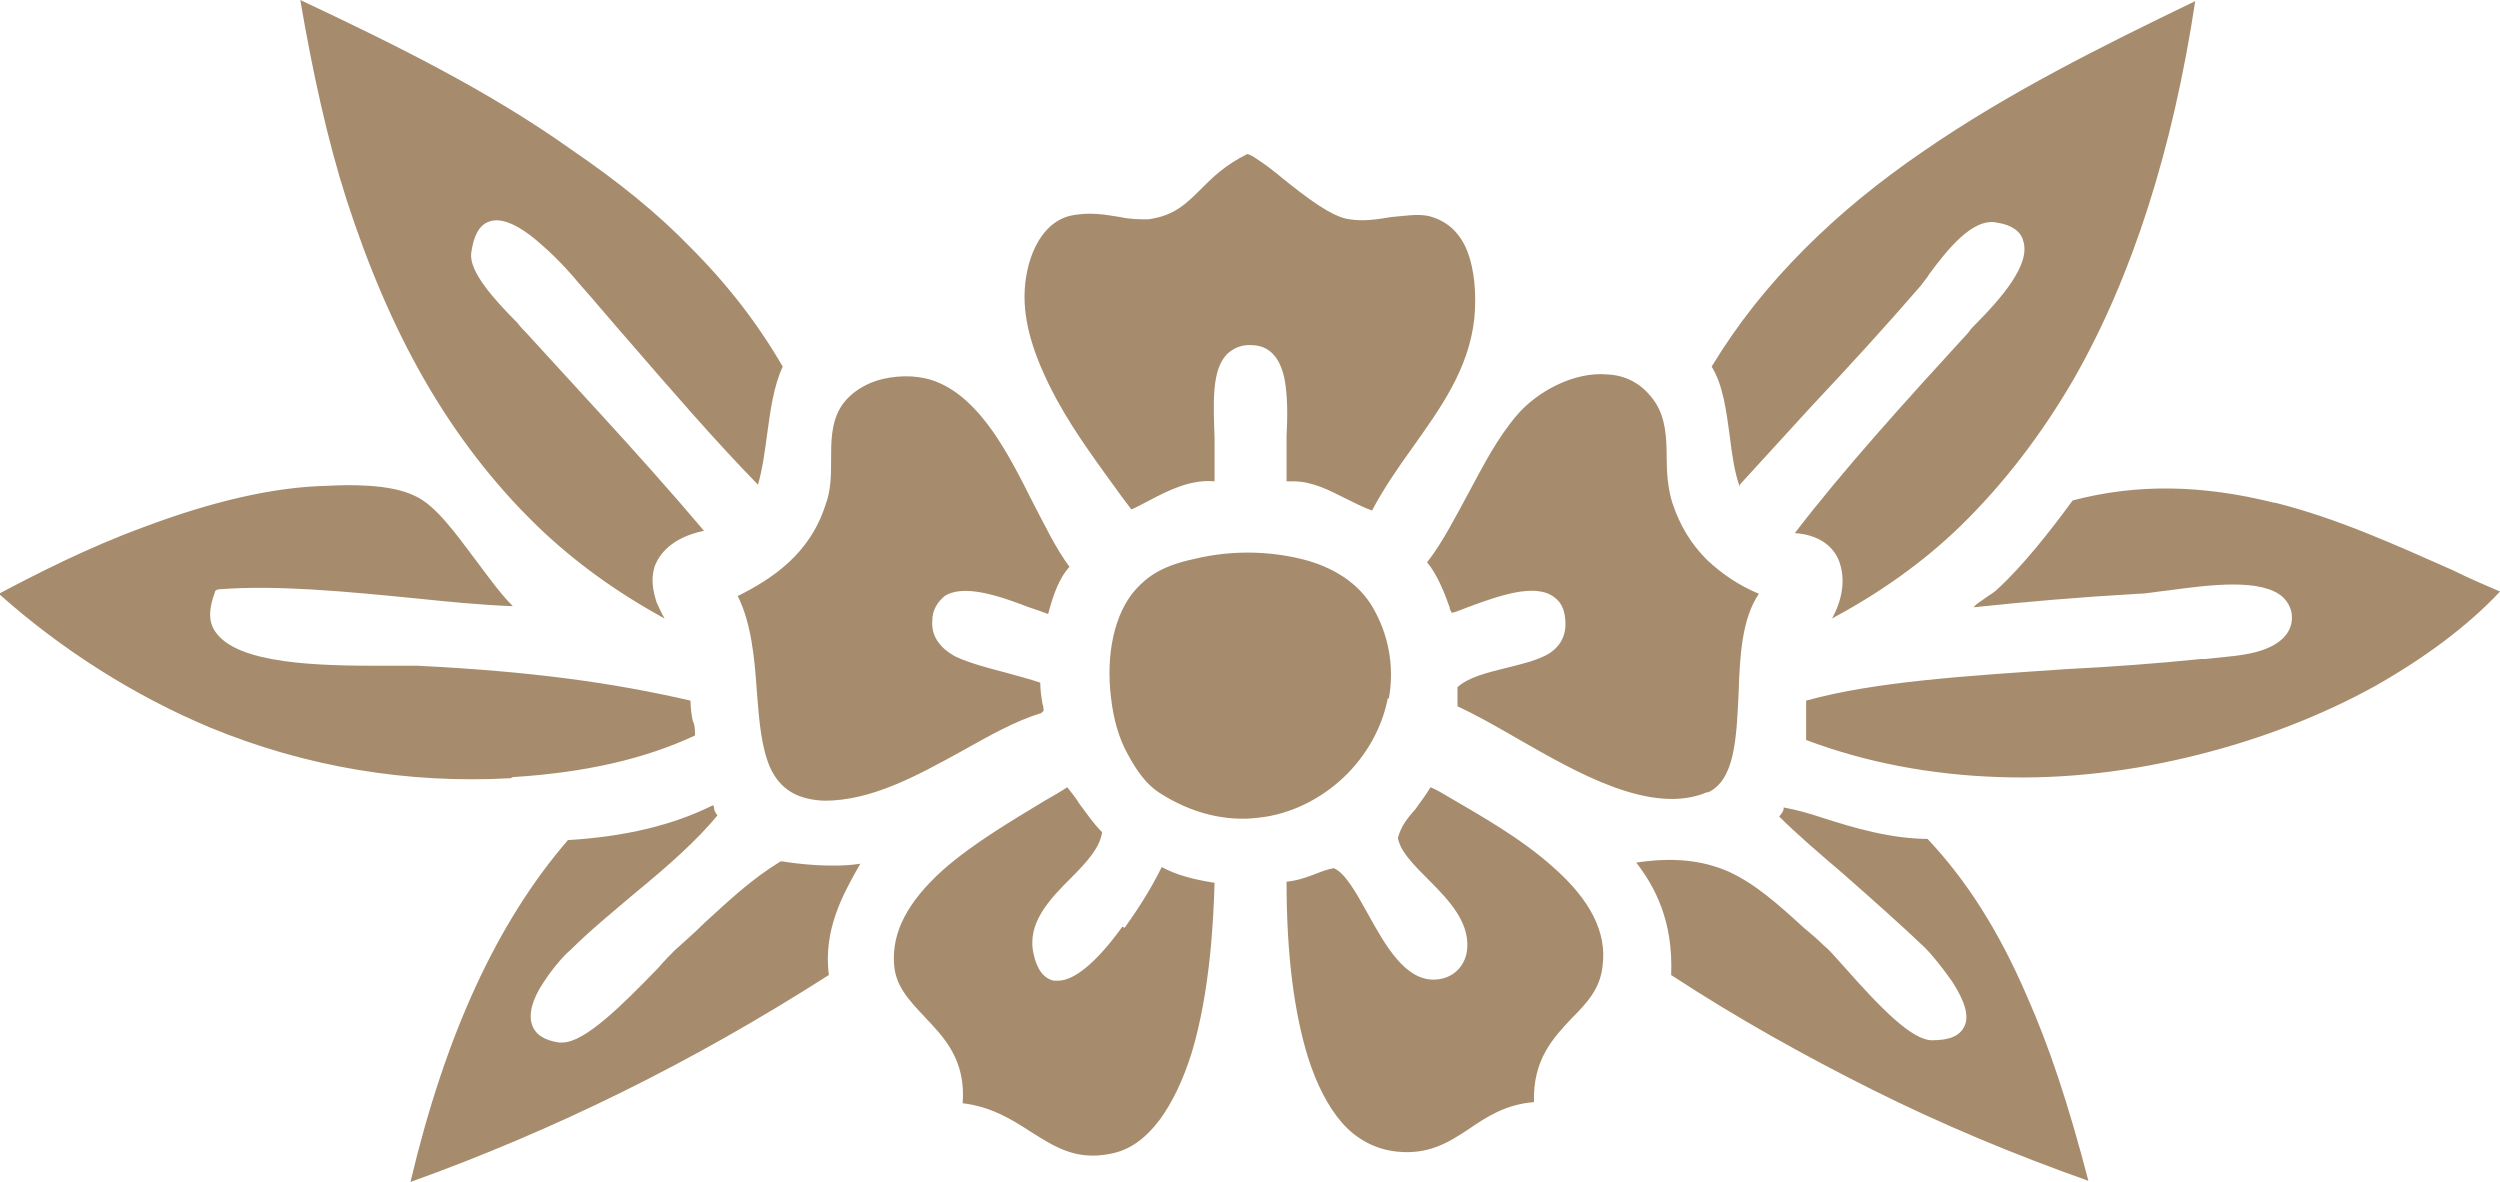
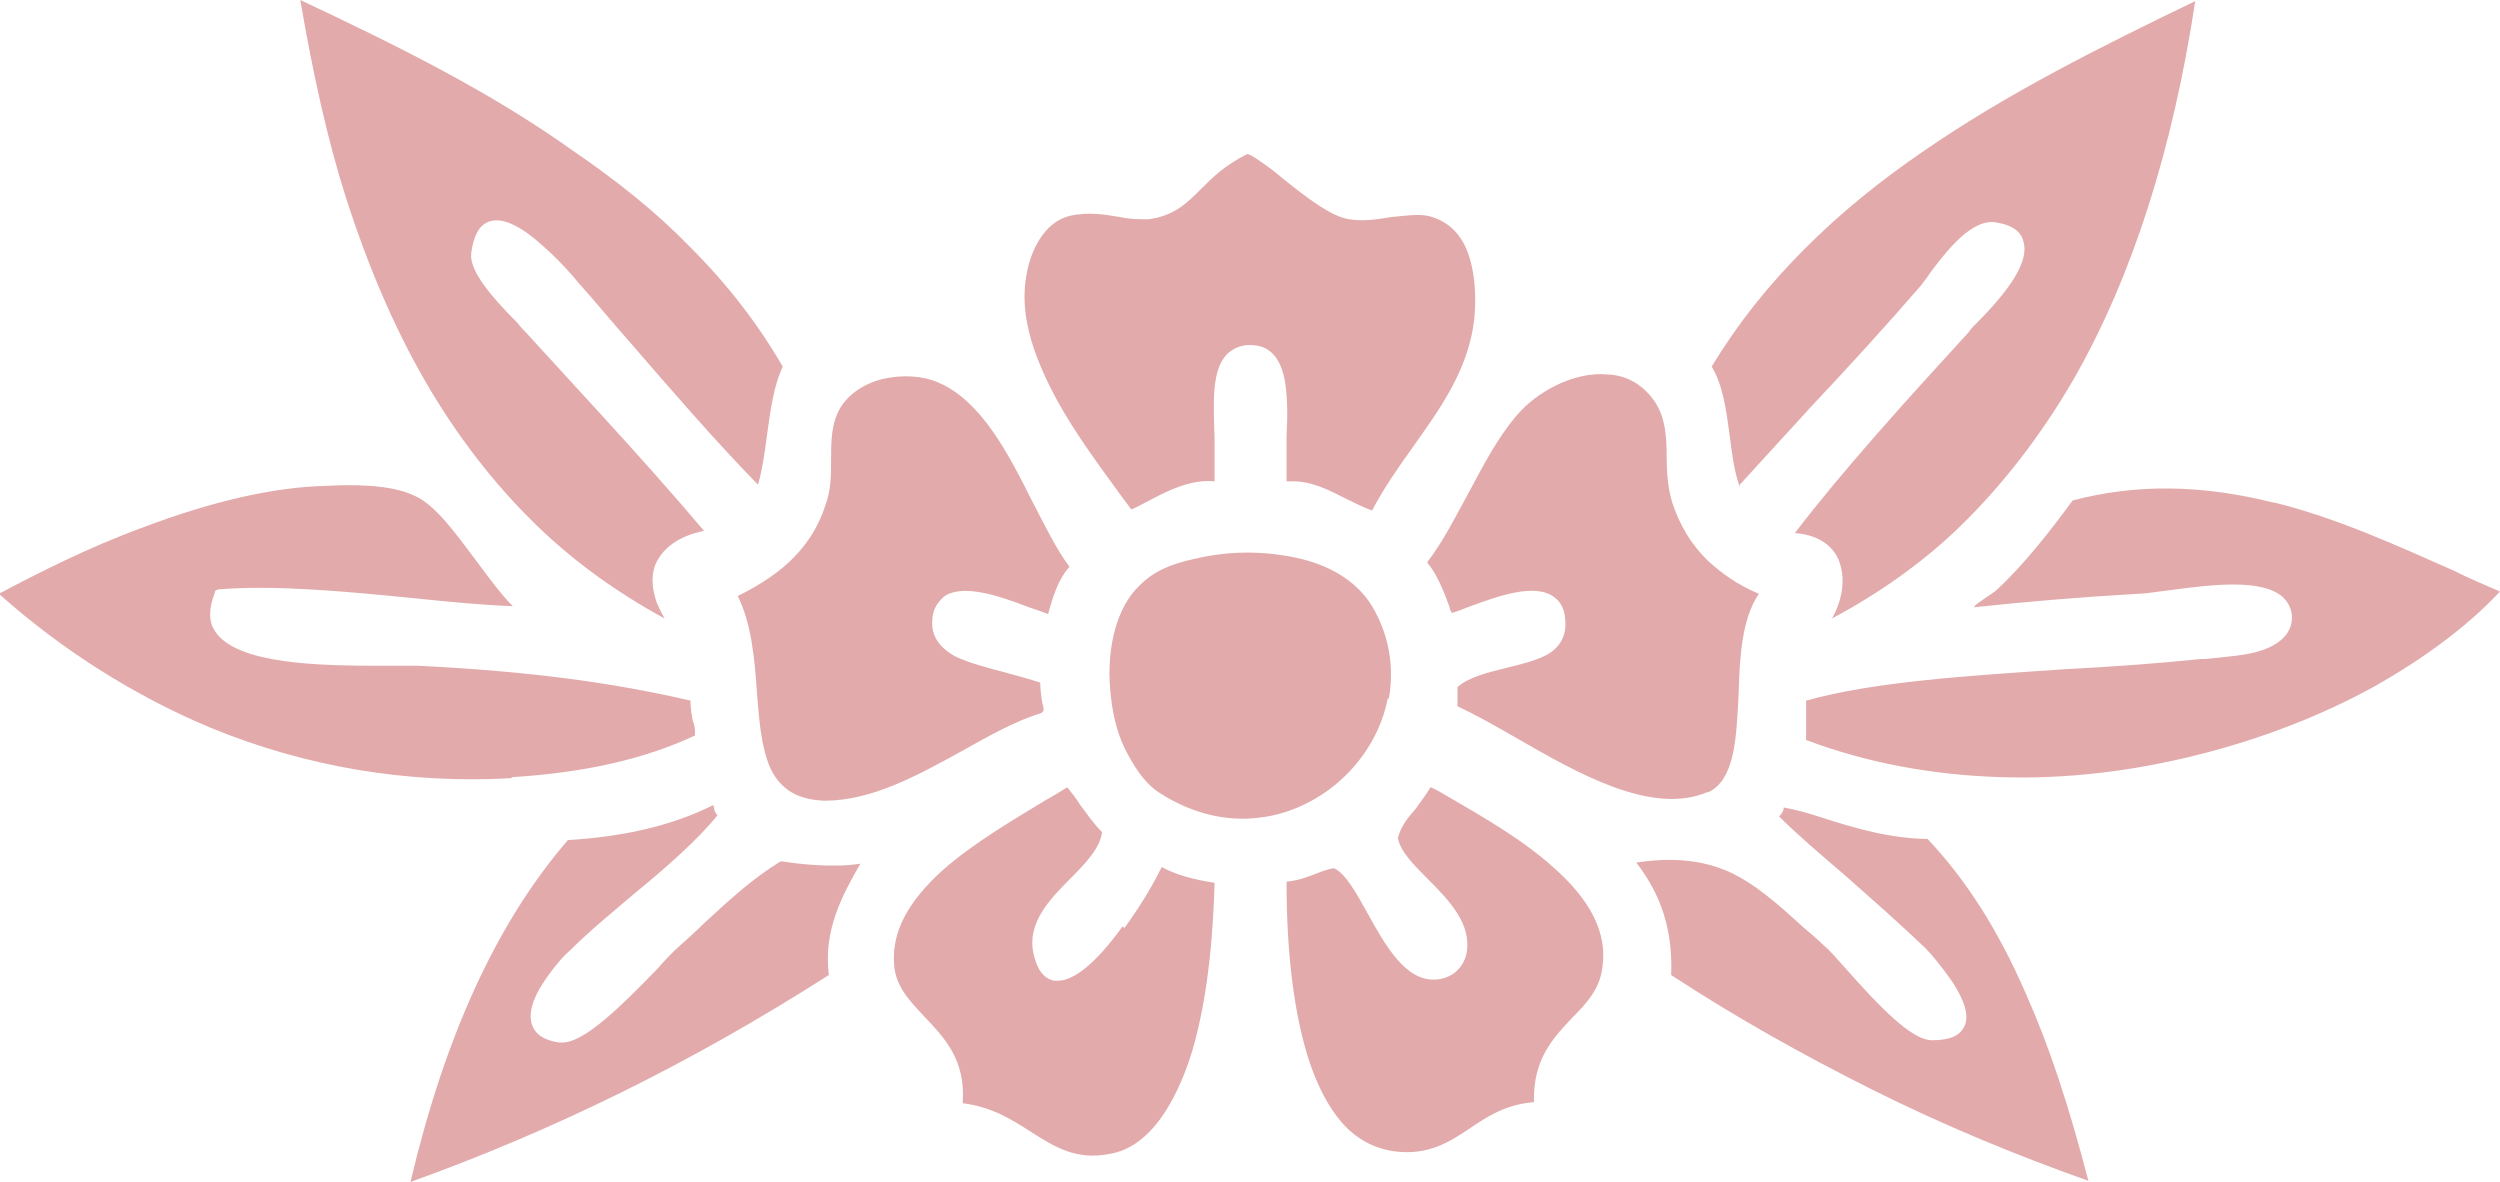
<svg xmlns="http://www.w3.org/2000/svg" id="Flyer" viewBox="0 0 22.23 10.51">
  <defs>
    <style>
            .cls-1 {
-             fill: #a68c6d;
+             fill: rgb(226, 170, 171);
            }
        </style>
  </defs>
  <path id="Separador" class="cls-1" d="M15.18,7.05c.25-.11.26-.49.28-.89.01-.33.03-.66.18-.88-.19-.08-.33-.18-.46-.3-.14-.14-.24-.3-.31-.51-.04-.13-.05-.27-.05-.4,0-.18-.01-.35-.1-.49-.1-.15-.24-.24-.42-.25-.31-.03-.64.16-.81.36,0,0,0,0,0,0-.18.21-.3.45-.43.69-.12.22-.23.44-.37.62.09.11.15.26.2.4,0,.02.01.03.02.05.04-.01.09-.03.14-.05.27-.1.6-.22.77-.09.07.05.1.13.1.24,0,.12-.06.22-.18.28-.1.05-.23.08-.35.11-.16.04-.33.08-.43.17v.17c.15.07.33.17.52.28.54.31,1.21.7,1.71.48M13.81,7.71c-.29-.26-.65-.46-.94-.63-.05-.03-.1-.06-.15-.08-.04.07-.09.13-.13.19-.07.08-.13.15-.16.26.02.12.14.24.27.37.19.19.39.4.34.66-.03.13-.13.22-.27.23-.27.02-.45-.3-.61-.59-.1-.18-.2-.36-.3-.4-.06.01-.11.03-.16.05-.08.03-.16.06-.26.07,0,.66.07,1.17.19,1.56.08.25.18.44.3.58.13.15.3.24.49.26.28.03.46-.08.64-.2.16-.11.33-.22.58-.24-.01-.38.17-.57.34-.75.13-.13.25-.26.27-.46.04-.3-.11-.59-.44-.88M12.35,6.21c.05-.28,0-.57-.15-.82-.12-.2-.34-.35-.63-.42-.29-.07-.62-.08-.95,0-.28.06-.41.15-.52.27-.19.21-.27.58-.22.97.02.18.07.36.15.5.08.15.17.27.28.34,0,0,0,0,0,0,.28.18.59.26.89.22.27-.03.54-.16.75-.36.2-.19.34-.44.39-.7M17.16,7.46c-.35,0-.68-.1-.96-.19-.12-.04-.23-.07-.34-.09,0,0,0,0,0,.01,0,.02-.02.05-.04.07.16.16.36.33.57.51.25.22.51.45.73.66.05.05.15.17.24.3.11.17.15.3.11.39-.04.09-.13.13-.29.13-.18,0-.46-.29-.77-.64-.08-.09-.15-.17-.19-.2-.06-.06-.12-.11-.18-.16-.23-.21-.43-.39-.67-.5-.23-.1-.49-.13-.82-.08.16.21.33.51.31,1,.58.38,1.19.72,1.79,1.02.62.31,1.27.58,1.92.81-.18-.69-.35-1.2-.55-1.65-.25-.58-.54-1.03-.88-1.39M20.22,4.47c-.64-.16-1.22-.17-1.79-.02-.19.26-.44.58-.67.79-.03.03-.07.05-.11.08-.04.03-.08.05-.1.08,0,0,0,0,0,0,.47-.05.94-.09,1.46-.12.07,0,.17-.02.27-.03.37-.05.83-.11,1.02.06.05.05.08.11.08.18,0,.13-.09.23-.26.29-.14.05-.33.06-.51.08h-.04c-.39.04-.8.07-1.2.09-.88.06-1.7.11-2.31.28v.35c.53.2,1.11.31,1.72.33.58.02,1.18-.05,1.77-.2.56-.14,1.1-.35,1.57-.61.44-.25.82-.53,1.11-.84-.14-.06-.28-.12-.42-.19-.5-.22-1.02-.46-1.58-.6M4.77,4.67c.34.33.72.6,1.14.83-.03-.05-.05-.1-.07-.14-.04-.12-.05-.22-.02-.32.04-.11.15-.26.44-.32-.27-.32-.6-.69-.93-1.05-.22-.24-.44-.48-.65-.71-.02-.02-.05-.05-.08-.09-.22-.22-.43-.46-.41-.62.02-.15.07-.25.16-.28.11-.04.27.03.47.21.15.13.28.28.32.33h0c.16.18.3.35.45.52.39.45.76.88,1.15,1.28.04-.14.06-.29.08-.44.03-.22.06-.44.14-.61-.22-.38-.49-.73-.82-1.06-.3-.31-.65-.59-1.06-.87C4.35.81,3.52.4,2.67,0c.11.64.24,1.24.41,1.77.19.59.42,1.13.69,1.6.28.49.62.93.99,1.29M9.97,4.41s.06.08.09.12c.05-.02.1-.05.16-.08.17-.09.37-.19.58-.17,0-.12,0-.25,0-.38-.01-.32-.03-.62.12-.76.06-.05.13-.08.23-.07.14.01.23.11.27.29.03.15.03.34.02.52,0,.14,0,.28,0,.4.02,0,.04,0,.06,0,.17,0,.32.08.46.15.08.04.16.08.24.11.1-.19.23-.38.36-.56.24-.34.5-.69.55-1.15.02-.22,0-.43-.06-.59-.07-.18-.19-.28-.35-.32-.1-.02-.21,0-.33.01-.12.02-.24.04-.37.02-.16-.02-.39-.2-.59-.36-.07-.06-.15-.12-.21-.16-.07-.05-.1-.06-.11-.06-.2.1-.31.21-.41.31-.13.13-.24.24-.47.27-.08,0-.16,0-.25-.02-.13-.02-.27-.05-.45-.01,0,0,0,0,0,0-.27.07-.4.41-.4.72,0,.27.1.57.29.92.17.31.39.6.57.85M15.47,4.31c.21-.23.43-.47.64-.7.32-.34.65-.7.97-1.07.02-.03.05-.06.08-.11.15-.2.38-.5.6-.45.13.02.21.08.23.16.07.21-.19.51-.45.77-.02.02-.03.04-.04.05-.55.6-1.12,1.23-1.54,1.78.27.02.37.17.4.27.05.15.02.33-.07.49.41-.22.8-.49,1.14-.82.38-.37.72-.81,1.01-1.31.52-.91.88-2.04,1.08-3.36-.85.41-1.67.82-2.41,1.33-.41.28-.75.56-1.06.87-.33.33-.6.67-.83,1.05.1.16.13.39.16.61.02.16.04.32.09.46M4.56,6.91c.64-.04,1.17-.16,1.62-.37,0-.05,0-.09-.02-.13-.01-.05-.02-.11-.02-.18-.69-.16-1.42-.26-2.42-.31-.09,0-.2,0-.32,0-.55,0-1.3-.01-1.49-.31-.06-.09-.05-.21,0-.34,0-.02.02-.03.04-.03.51-.04,1.13.02,1.74.08.29.03.59.06.87.07-.11-.11-.21-.25-.33-.41-.18-.24-.36-.49-.54-.57-.22-.11-.6-.1-.78-.09-.48.01-1.03.14-1.64.37-.49.18-.94.41-1.28.59.56.5,1.21.91,1.88,1.19.85.35,1.75.5,2.67.45M9.28,6.32s0-.04-.01-.06c-.01-.06-.02-.12-.02-.19-.09-.03-.2-.06-.31-.09-.15-.04-.31-.08-.44-.14-.15-.08-.22-.19-.21-.32,0-.1.05-.17.11-.22.17-.11.49,0,.75.1.06.02.12.04.17.06.04-.15.09-.31.19-.42-.12-.16-.22-.37-.33-.58-.22-.44-.46-.9-.84-1.06-.14-.06-.32-.07-.49-.03-.17.04-.31.14-.38.26,0,0,0,0,0,0-.08.14-.08.3-.08.46,0,.13,0,.27-.05.4-.14.44-.48.66-.78.81.12.24.15.55.17.85.02.26.04.5.12.68.09.19.24.28.48.29.42,0,.82-.22,1.22-.44.25-.14.48-.27.71-.34M9.98,8.24c-.23.32-.43.48-.57.48-.01,0-.03,0-.04,0-.09-.02-.15-.1-.18-.24-.06-.27.14-.48.33-.67.14-.14.26-.27.28-.41-.08-.08-.14-.17-.2-.25-.03-.05-.07-.1-.11-.15-.06.04-.13.08-.2.12-.28.17-.64.38-.91.62-.31.28-.45.55-.43.83.01.2.14.33.27.47.17.18.37.38.34.77.25.03.43.14.6.25.22.14.41.26.71.2.17-.03.31-.13.44-.3.11-.15.21-.35.29-.61.16-.54.19-1.16.2-1.5-.19-.03-.34-.07-.47-.14-.09.18-.18.33-.33.54M6.94,7.66c-.26.16-.45.34-.68.55-.08.08-.16.15-.26.24-.03.03-.09.09-.15.16-.32.33-.65.66-.85.66,0,0-.02,0-.03,0-.13-.02-.21-.07-.24-.16-.03-.09,0-.22.1-.37.09-.14.2-.26.24-.29.18-.18.39-.35.59-.52.28-.23.54-.46.72-.68-.02-.02-.03-.05-.03-.06,0,0,0-.02-.01-.03-.36.18-.79.28-1.29.31-.63.73-1.09,1.73-1.4,3.04,1.28-.46,2.5-1.06,3.72-1.84-.05-.4.12-.71.28-.99-.25.04-.57,0-.69-.02" />
</svg>
